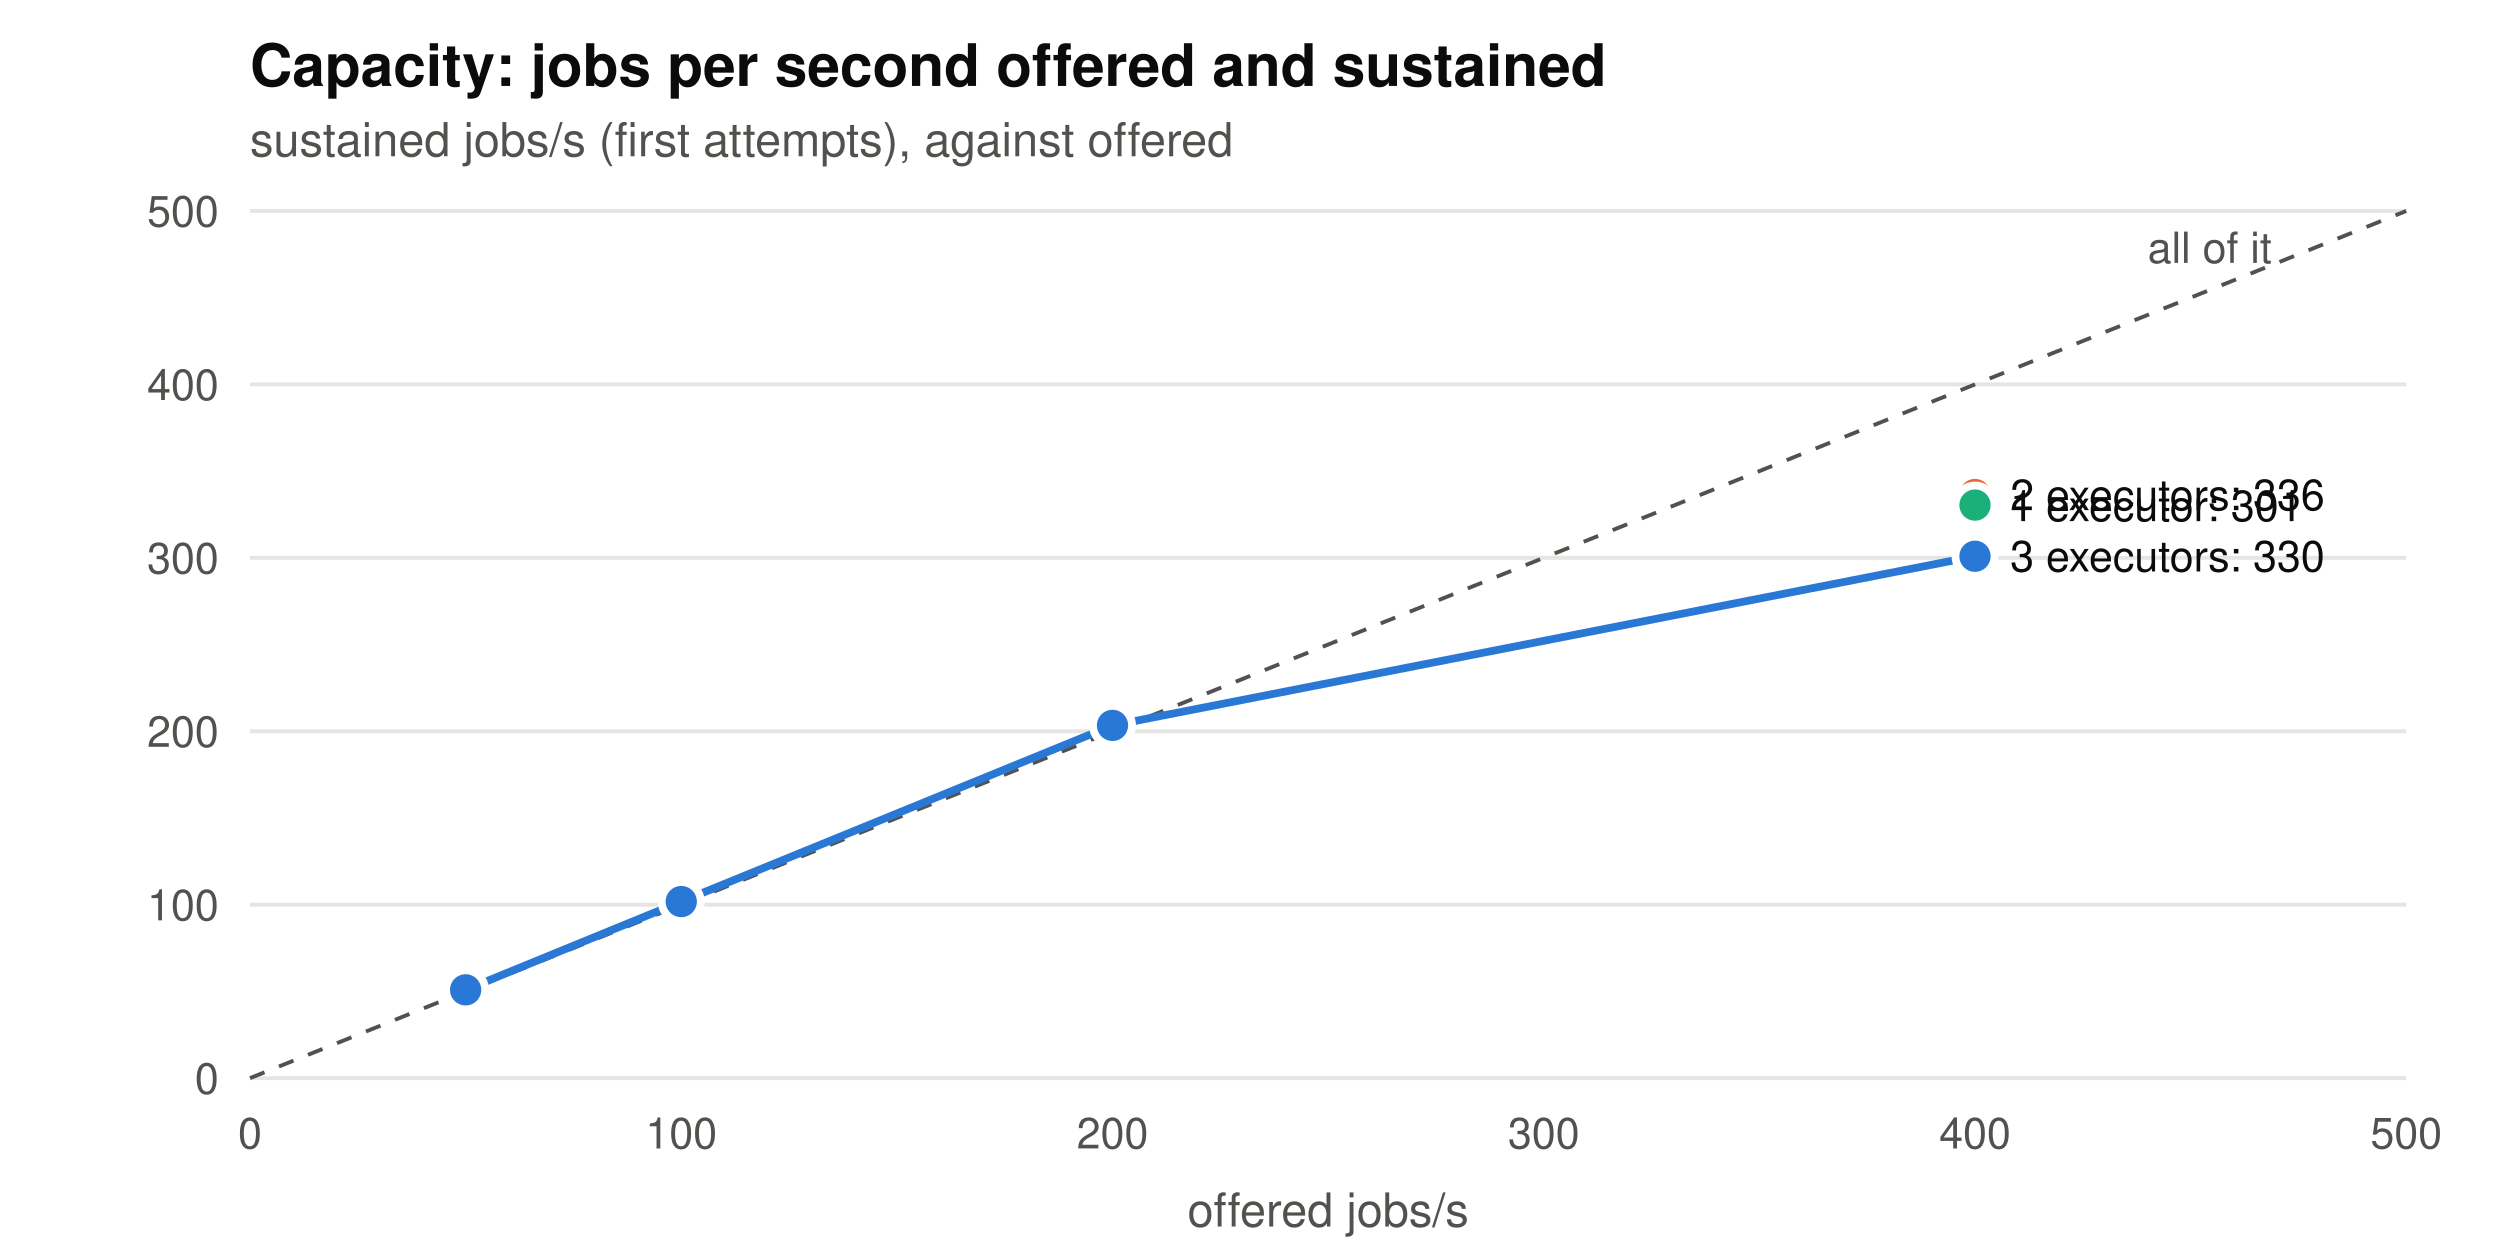
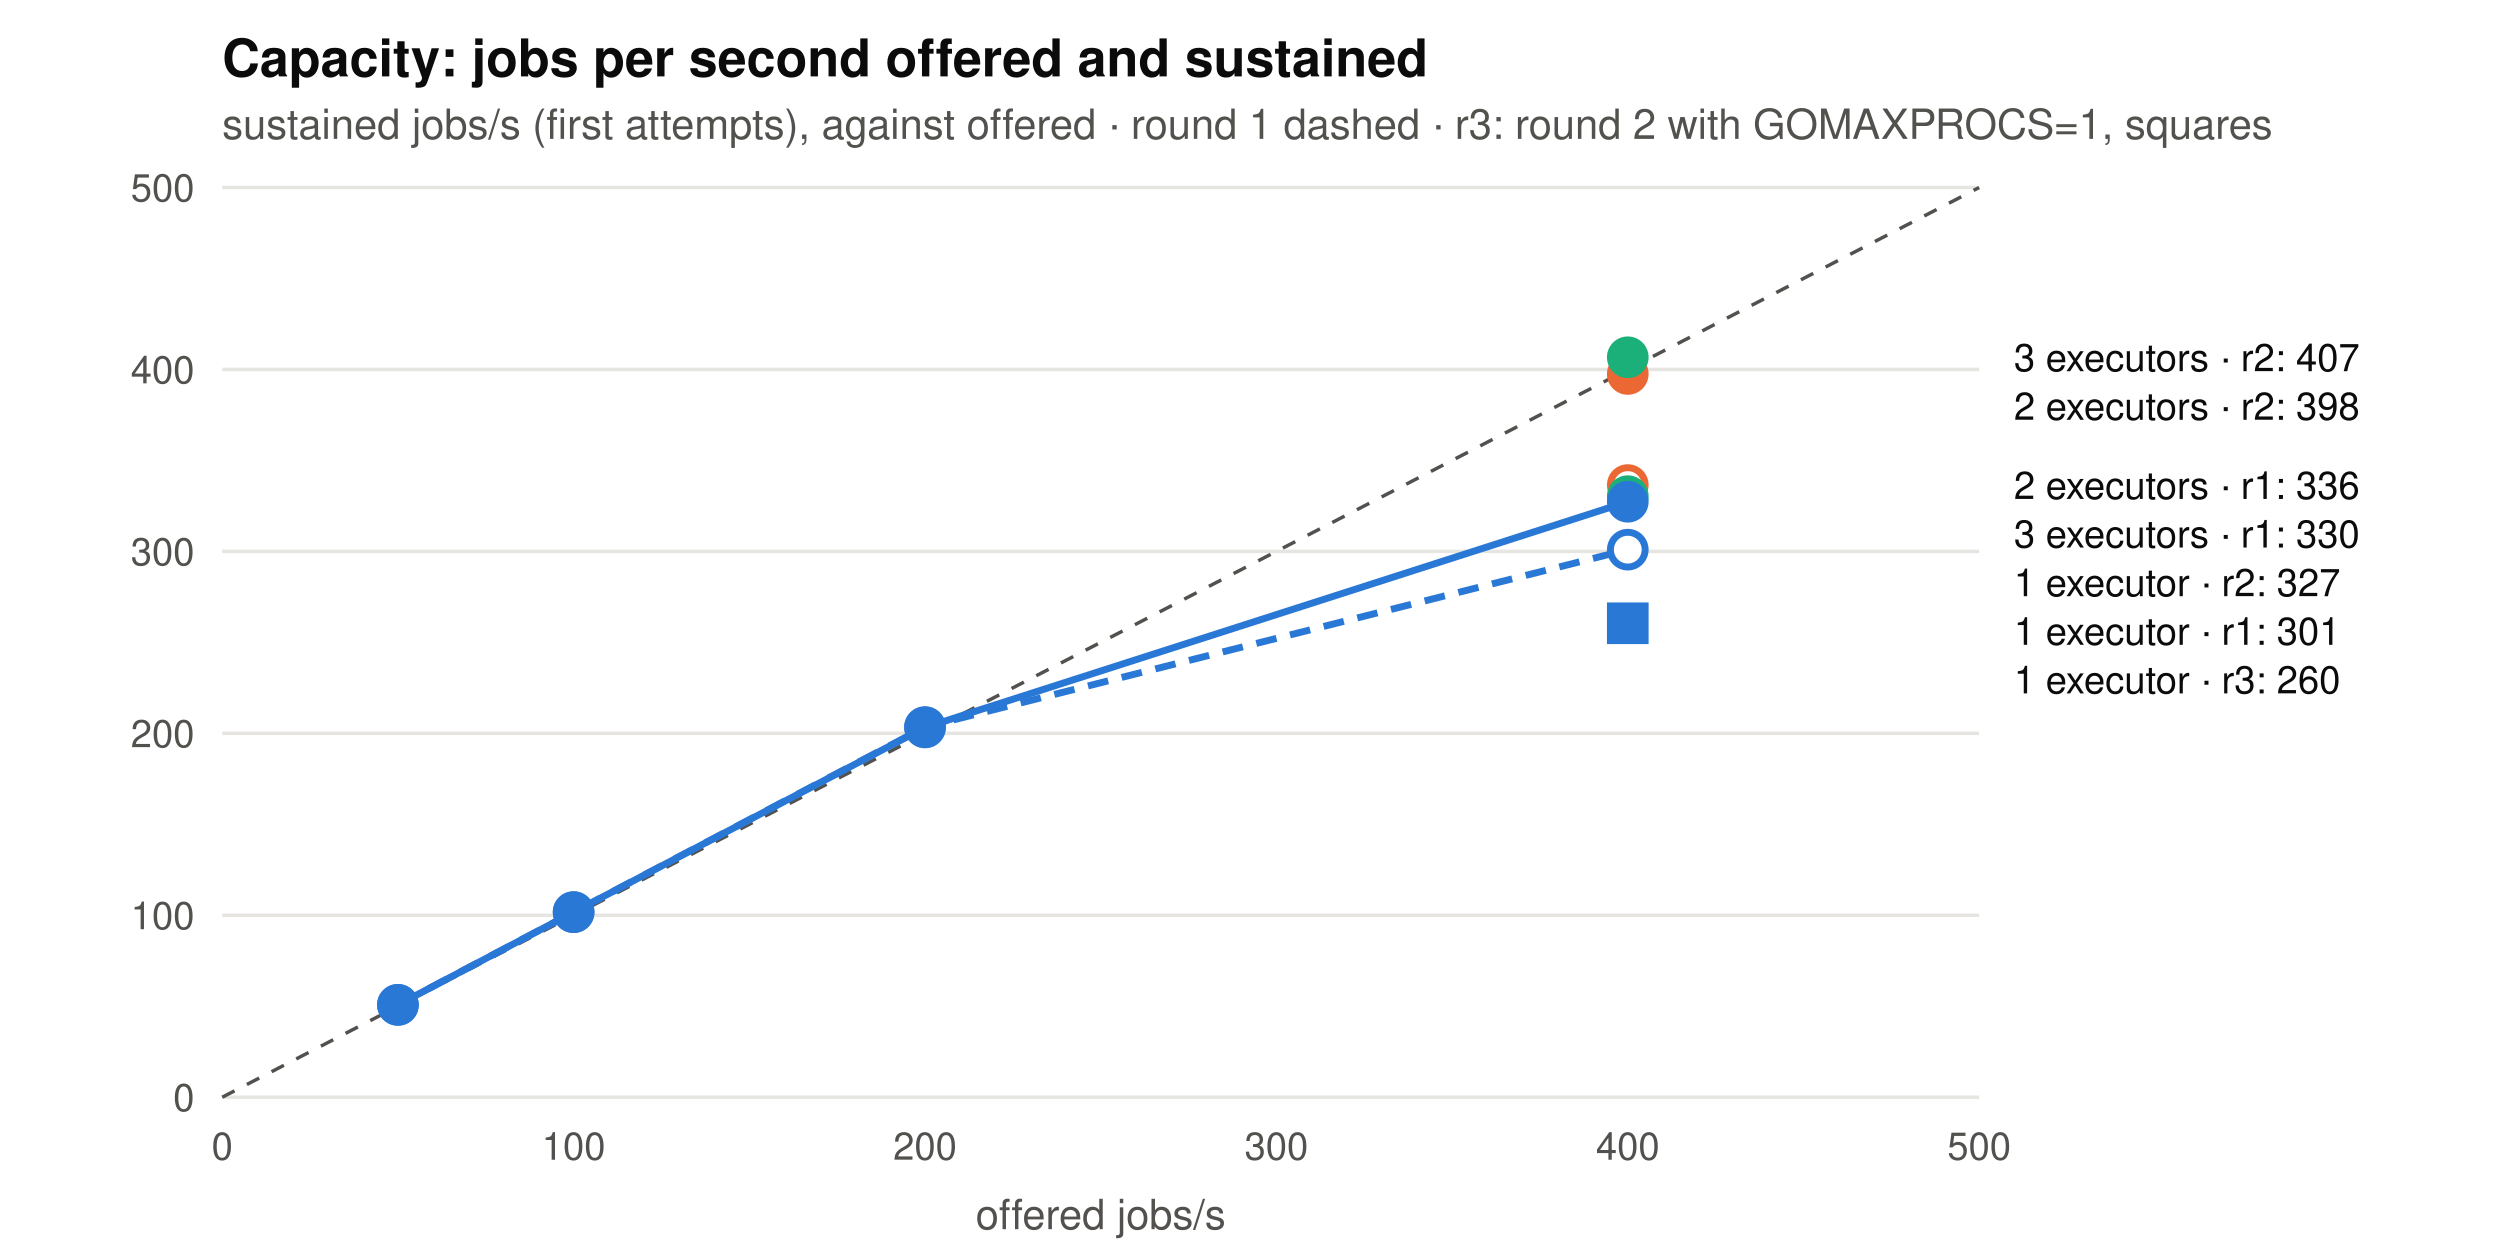
- <svg xmlns="http://www.w3.org/2000/svg" width="640" height="320" viewBox="0 0 640 320" font-family="-apple-system, 'Segoe UI', Helvetica, Arial, sans-serif">
-   <rect width="640" height="320" fill="#ffffff" />
+ <svg xmlns="http://www.w3.org/2000/svg" width="720" height="360" viewBox="0 0 720 360" font-family="-apple-system, 'Segoe UI', Helvetica, Arial, sans-serif">
+   <rect width="720" height="360" fill="#ffffff" />
  <text x="64" y="22" font-size="15" font-weight="600" fill="#0b0b0b">Capacity: jobs per second offered and sustained</text>
-   <text x="64" y="40" font-size="12" fill="#52514e">sustained jobs/s (first attempts), against offered</text>
-   <line x1="64" x2="616" y1="276.0" y2="276.0" stroke="#e6e5e1" />
-   <text x="56" y="280.0" font-size="11" fill="#52514e" text-anchor="end">0</text>
-   <text x="64.0" y="294" font-size="11" fill="#52514e" text-anchor="middle">0</text>
-   <line x1="64" x2="616" y1="231.6" y2="231.6" stroke="#e6e5e1" />
-   <text x="56" y="235.6" font-size="11" fill="#52514e" text-anchor="end">100</text>
-   <text x="174.4" y="294" font-size="11" fill="#52514e" text-anchor="middle">100</text>
-   <line x1="64" x2="616" y1="187.2" y2="187.2" stroke="#e6e5e1" />
-   <text x="56" y="191.2" font-size="11" fill="#52514e" text-anchor="end">200</text>
-   <text x="284.8" y="294" font-size="11" fill="#52514e" text-anchor="middle">200</text>
-   <line x1="64" x2="616" y1="142.8" y2="142.8" stroke="#e6e5e1" />
-   <text x="56" y="146.8" font-size="11" fill="#52514e" text-anchor="end">300</text>
-   <text x="395.2" y="294" font-size="11" fill="#52514e" text-anchor="middle">300</text>
-   <line x1="64" x2="616" y1="98.4" y2="98.4" stroke="#e6e5e1" />
-   <text x="56" y="102.4" font-size="11" fill="#52514e" text-anchor="end">400</text>
-   <text x="505.6" y="294" font-size="11" fill="#52514e" text-anchor="middle">400</text>
-   <line x1="64" x2="616" y1="54.0" y2="54.0" stroke="#e6e5e1" />
+   <text x="64" y="40" font-size="12" fill="#52514e">sustained jobs/s (first attempts), against offered · round 1 dashed · r3: round 2 with GOMAXPROCS=1, squares</text>
+   <line x1="64" x2="570" y1="316.0" y2="316.0" stroke="#e6e5e1" />
+   <text x="56" y="320.0" font-size="11" fill="#52514e" text-anchor="end">0</text>
+   <text x="64.0" y="334" font-size="11" fill="#52514e" text-anchor="middle">0</text>
+   <line x1="64" x2="570" y1="263.6" y2="263.6" stroke="#e6e5e1" />
+   <text x="56" y="267.6" font-size="11" fill="#52514e" text-anchor="end">100</text>
+   <text x="165.2" y="334" font-size="11" fill="#52514e" text-anchor="middle">100</text>
+   <line x1="64" x2="570" y1="211.2" y2="211.2" stroke="#e6e5e1" />
+   <text x="56" y="215.2" font-size="11" fill="#52514e" text-anchor="end">200</text>
+   <text x="266.4" y="334" font-size="11" fill="#52514e" text-anchor="middle">200</text>
+   <line x1="64" x2="570" y1="158.8" y2="158.8" stroke="#e6e5e1" />
+   <text x="56" y="162.8" font-size="11" fill="#52514e" text-anchor="end">300</text>
+   <text x="367.6" y="334" font-size="11" fill="#52514e" text-anchor="middle">300</text>
+   <line x1="64" x2="570" y1="106.4" y2="106.4" stroke="#e6e5e1" />
+   <text x="56" y="110.4" font-size="11" fill="#52514e" text-anchor="end">400</text>
+   <text x="468.8" y="334" font-size="11" fill="#52514e" text-anchor="middle">400</text>
+   <line x1="64" x2="570" y1="54.0" y2="54.0" stroke="#e6e5e1" />
  <text x="56" y="58.0" font-size="11" fill="#52514e" text-anchor="end">500</text>
-   <text x="616.0" y="294" font-size="11" fill="#52514e" text-anchor="middle">500</text>
-   <text x="340.0" y="314" font-size="12" fill="#52514e" text-anchor="middle">offered jobs/s</text>
-   <line x1="64.0" y1="276.0" x2="616.0" y2="54.0" stroke="#52514e" stroke-dasharray="4 4" />
-   <text x="549.8" y="67.3" font-size="11" fill="#52514e">all of it</text>
-   <path d="M119.2,253.4 L174.4,230.8 L284.8,185.7 L505.6,142.4" fill="none" stroke="#2a78d6" stroke-width="2" />
-   <circle cx="119.2" cy="253.4" r="5" fill="#2a78d6" stroke="#ffffff" stroke-width="2" />
-   <circle cx="174.4" cy="230.8" r="5" fill="#2a78d6" stroke="#ffffff" stroke-width="2" />
-   <circle cx="284.8" cy="185.7" r="5" fill="#2a78d6" stroke="#ffffff" stroke-width="2" />
-   <circle cx="505.6" cy="142.4" r="5" fill="#2a78d6" stroke="#ffffff" stroke-width="2" />
-   <text x="514.6" y="133.4" font-size="11" fill="#0b0b0b">1 executor: 301</text>
-   <circle cx="505.6" cy="126.6" r="5" fill="#eb6834" stroke="#ffffff" stroke-width="2" />
-   <text x="514.6" y="130.6" font-size="11" fill="#0b0b0b">2 executors: 336</text>
-   <circle cx="505.6" cy="129.3" r="5" fill="#1baf7a" stroke="#ffffff" stroke-width="2" />
-   <text x="514.6" y="146.3" font-size="11" fill="#0b0b0b">3 executors: 330</text>
+   <text x="570.0" y="334" font-size="11" fill="#52514e" text-anchor="middle">500</text>
+   <text x="317.0" y="354" font-size="12" fill="#52514e" text-anchor="middle">offered jobs/s</text>
+   <line x1="64.0" y1="316.0" x2="570.0" y2="54.0" stroke="#52514e" stroke-dasharray="4 4" />
+   <path d="M114.6,289.4 L165.2,262.7 L266.4,209.4 L468.8,158.3" fill="none" stroke="#2a78d6" stroke-width="2" stroke-dasharray="6 4" />
+   <circle cx="114.6" cy="289.4" r="5" fill="#ffffff" stroke="#2a78d6" stroke-width="2" />
+   <circle cx="165.2" cy="262.7" r="5" fill="#ffffff" stroke="#2a78d6" stroke-width="2" />
+   <circle cx="266.4" cy="209.4" r="5" fill="#ffffff" stroke="#2a78d6" stroke-width="2" />
+   <circle cx="468.8" cy="158.3" r="5" fill="#ffffff" stroke="#2a78d6" stroke-width="2" />
+   <circle cx="468.8" cy="139.7" r="5" fill="#ffffff" stroke="#eb6834" stroke-width="2" />
+   <circle cx="468.8" cy="142.9" r="5" fill="#ffffff" stroke="#1baf7a" stroke-width="2" />
+   <path d="M114.6,289.4 L165.2,262.7 L266.4,209.5 L468.8,144.5" fill="none" stroke="#2a78d6" stroke-width="2" />
+   <circle cx="114.6" cy="289.4" r="5" fill="#2a78d6" stroke="#2a78d6" stroke-width="2" />
+   <circle cx="165.2" cy="262.7" r="5" fill="#2a78d6" stroke="#2a78d6" stroke-width="2" />
+   <circle cx="266.4" cy="209.5" r="5" fill="#2a78d6" stroke="#2a78d6" stroke-width="2" />
+   <circle cx="468.8" cy="144.5" r="5" fill="#2a78d6" stroke="#2a78d6" stroke-width="2" />
+   <circle cx="468.8" cy="107.7" r="5" fill="#eb6834" stroke="#eb6834" stroke-width="2" />
+   <circle cx="468.8" cy="102.9" r="5" fill="#1baf7a" stroke="#1baf7a" stroke-width="2" />
+   <rect x="463.8" y="174.5" width="10" height="10" fill="#2a78d6" stroke="#2a78d6" stroke-width="2" />
+   <text x="580" y="106.9" font-size="11" fill="#0b0b0b">3 executors · r2: 407</text>
+   <text x="580" y="120.9" font-size="11" fill="#0b0b0b">2 executors · r2: 398</text>
+   <text x="580" y="143.7" font-size="11" fill="#0b0b0b">2 executors · r1: 336</text>
+   <text x="580" y="157.7" font-size="11" fill="#0b0b0b">3 executors · r1: 330</text>
+   <text x="580" y="171.7" font-size="11" fill="#0b0b0b">1 executor · r2: 327</text>
+   <text x="580" y="185.7" font-size="11" fill="#0b0b0b">1 executor · r1: 301</text>
+   <text x="580" y="199.7" font-size="11" fill="#0b0b0b">1 executor · r3: 260</text>
</svg>
